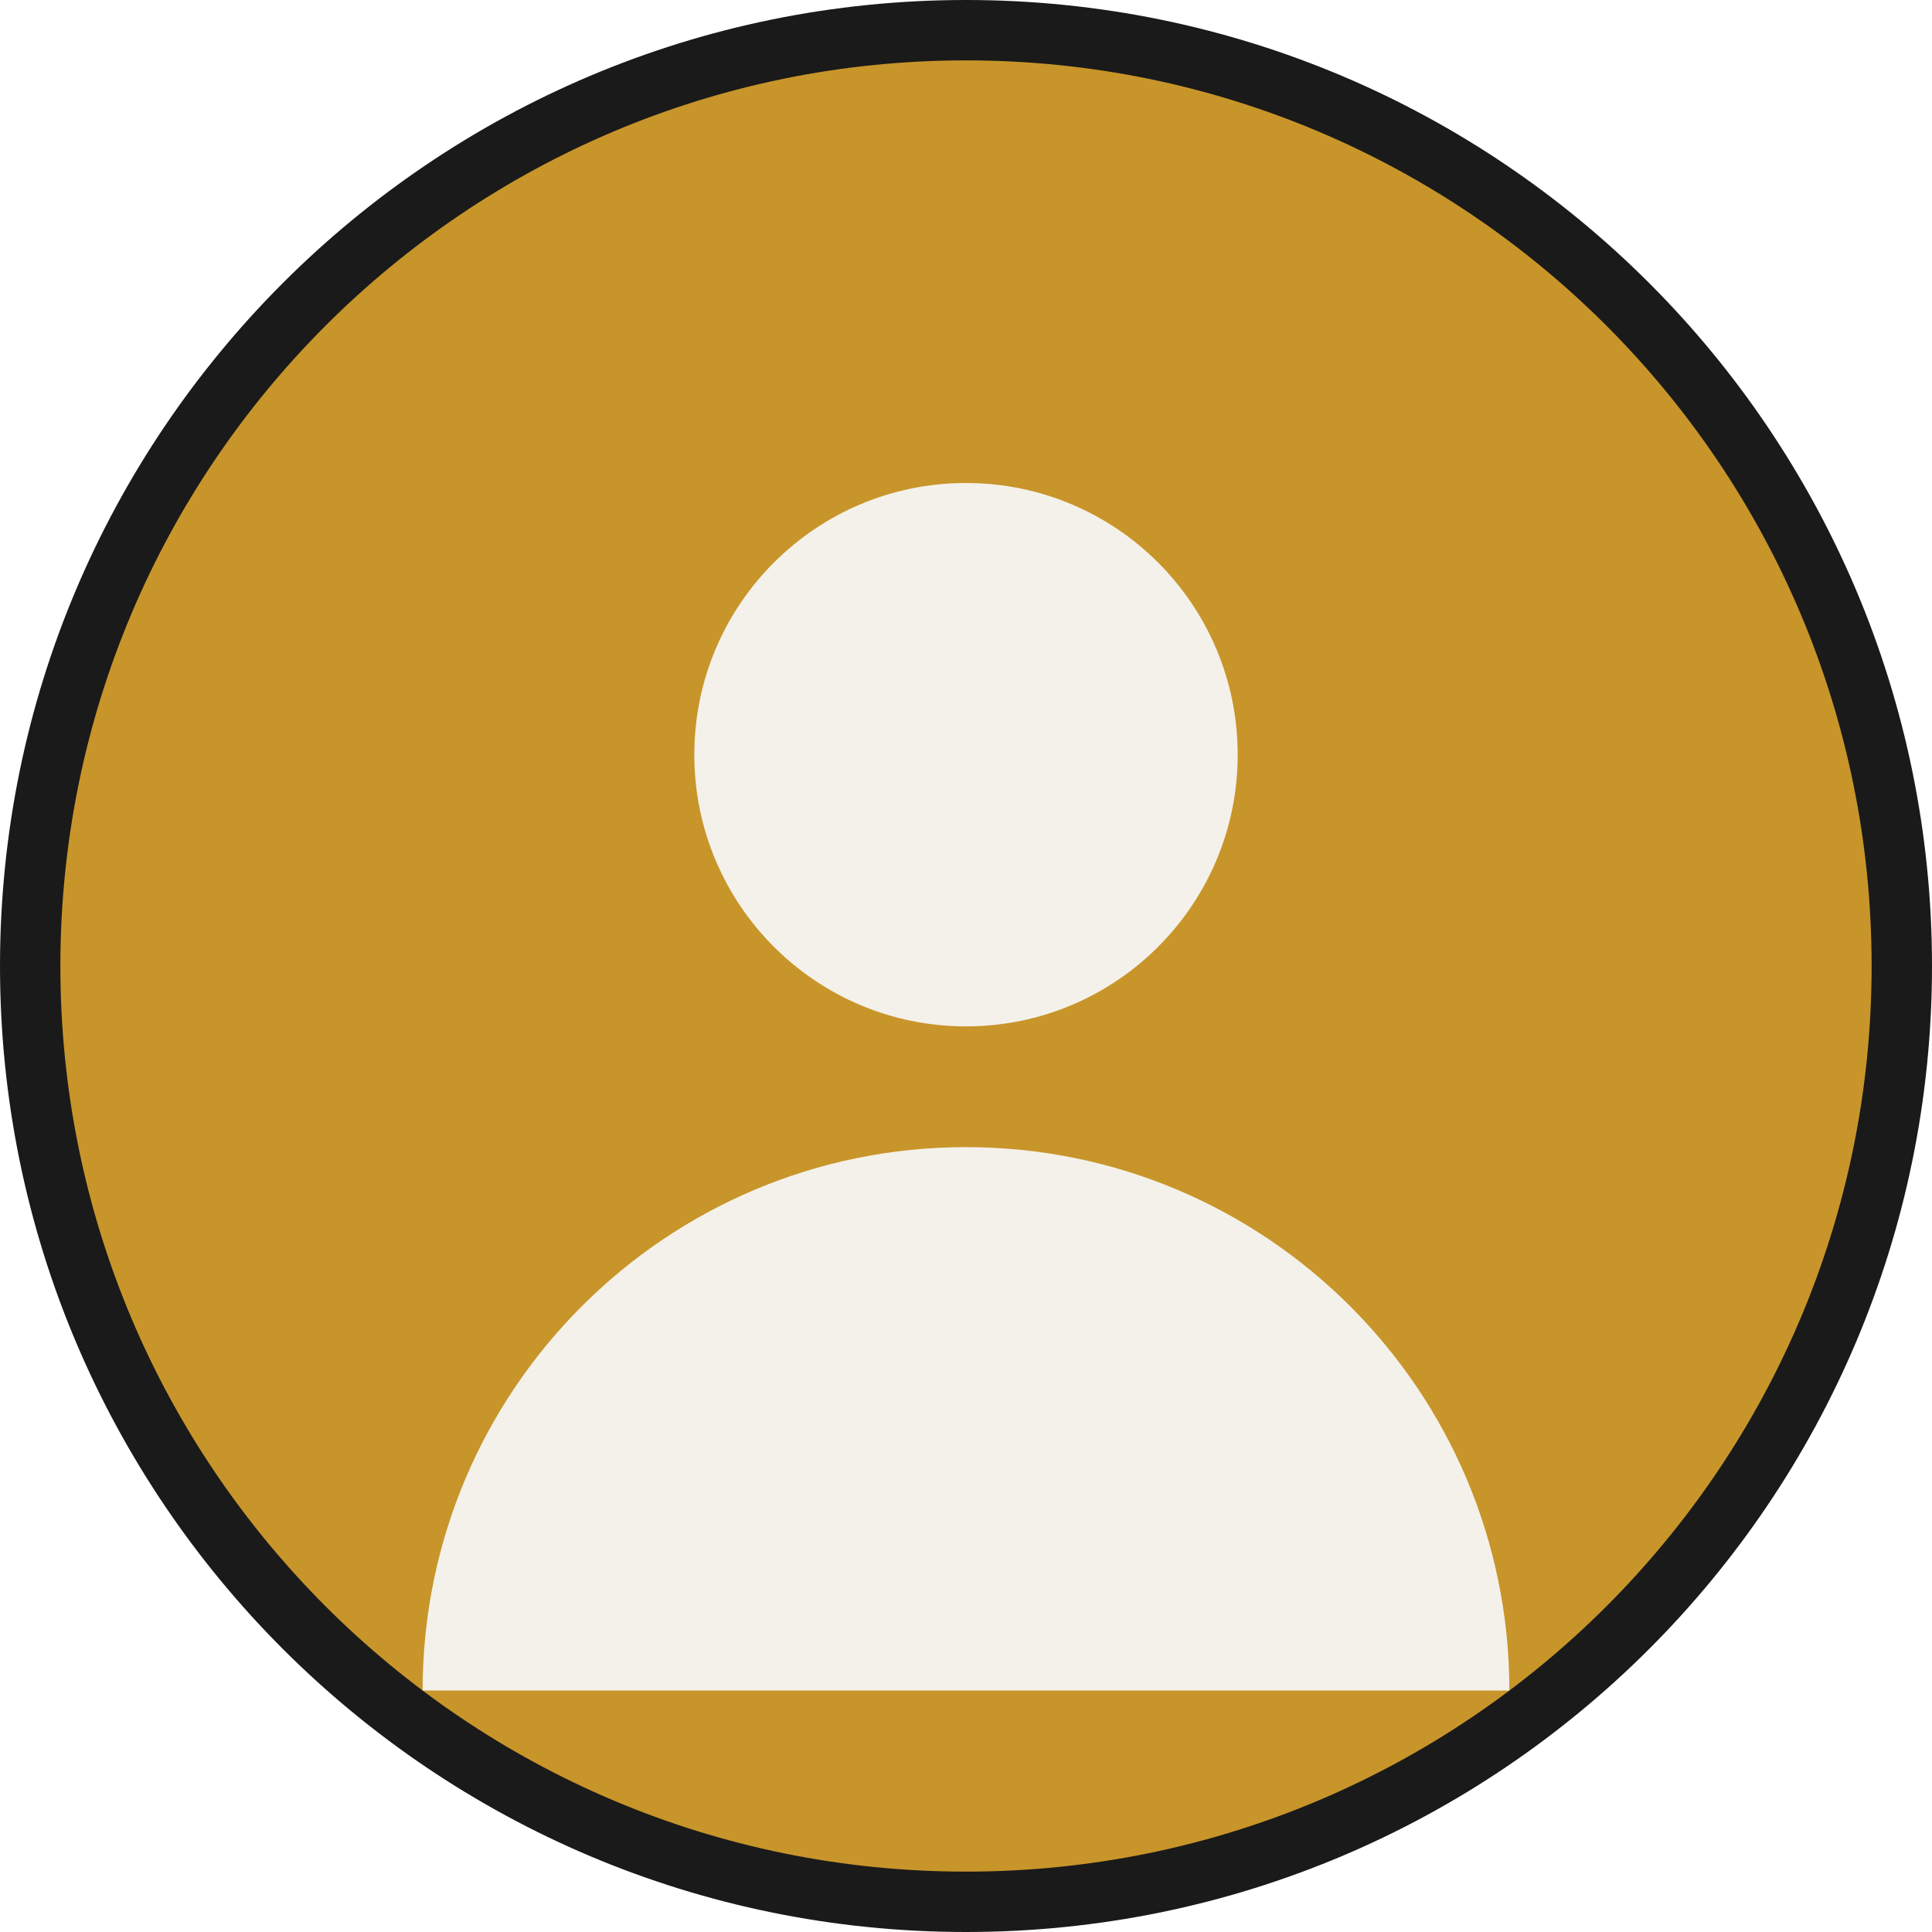
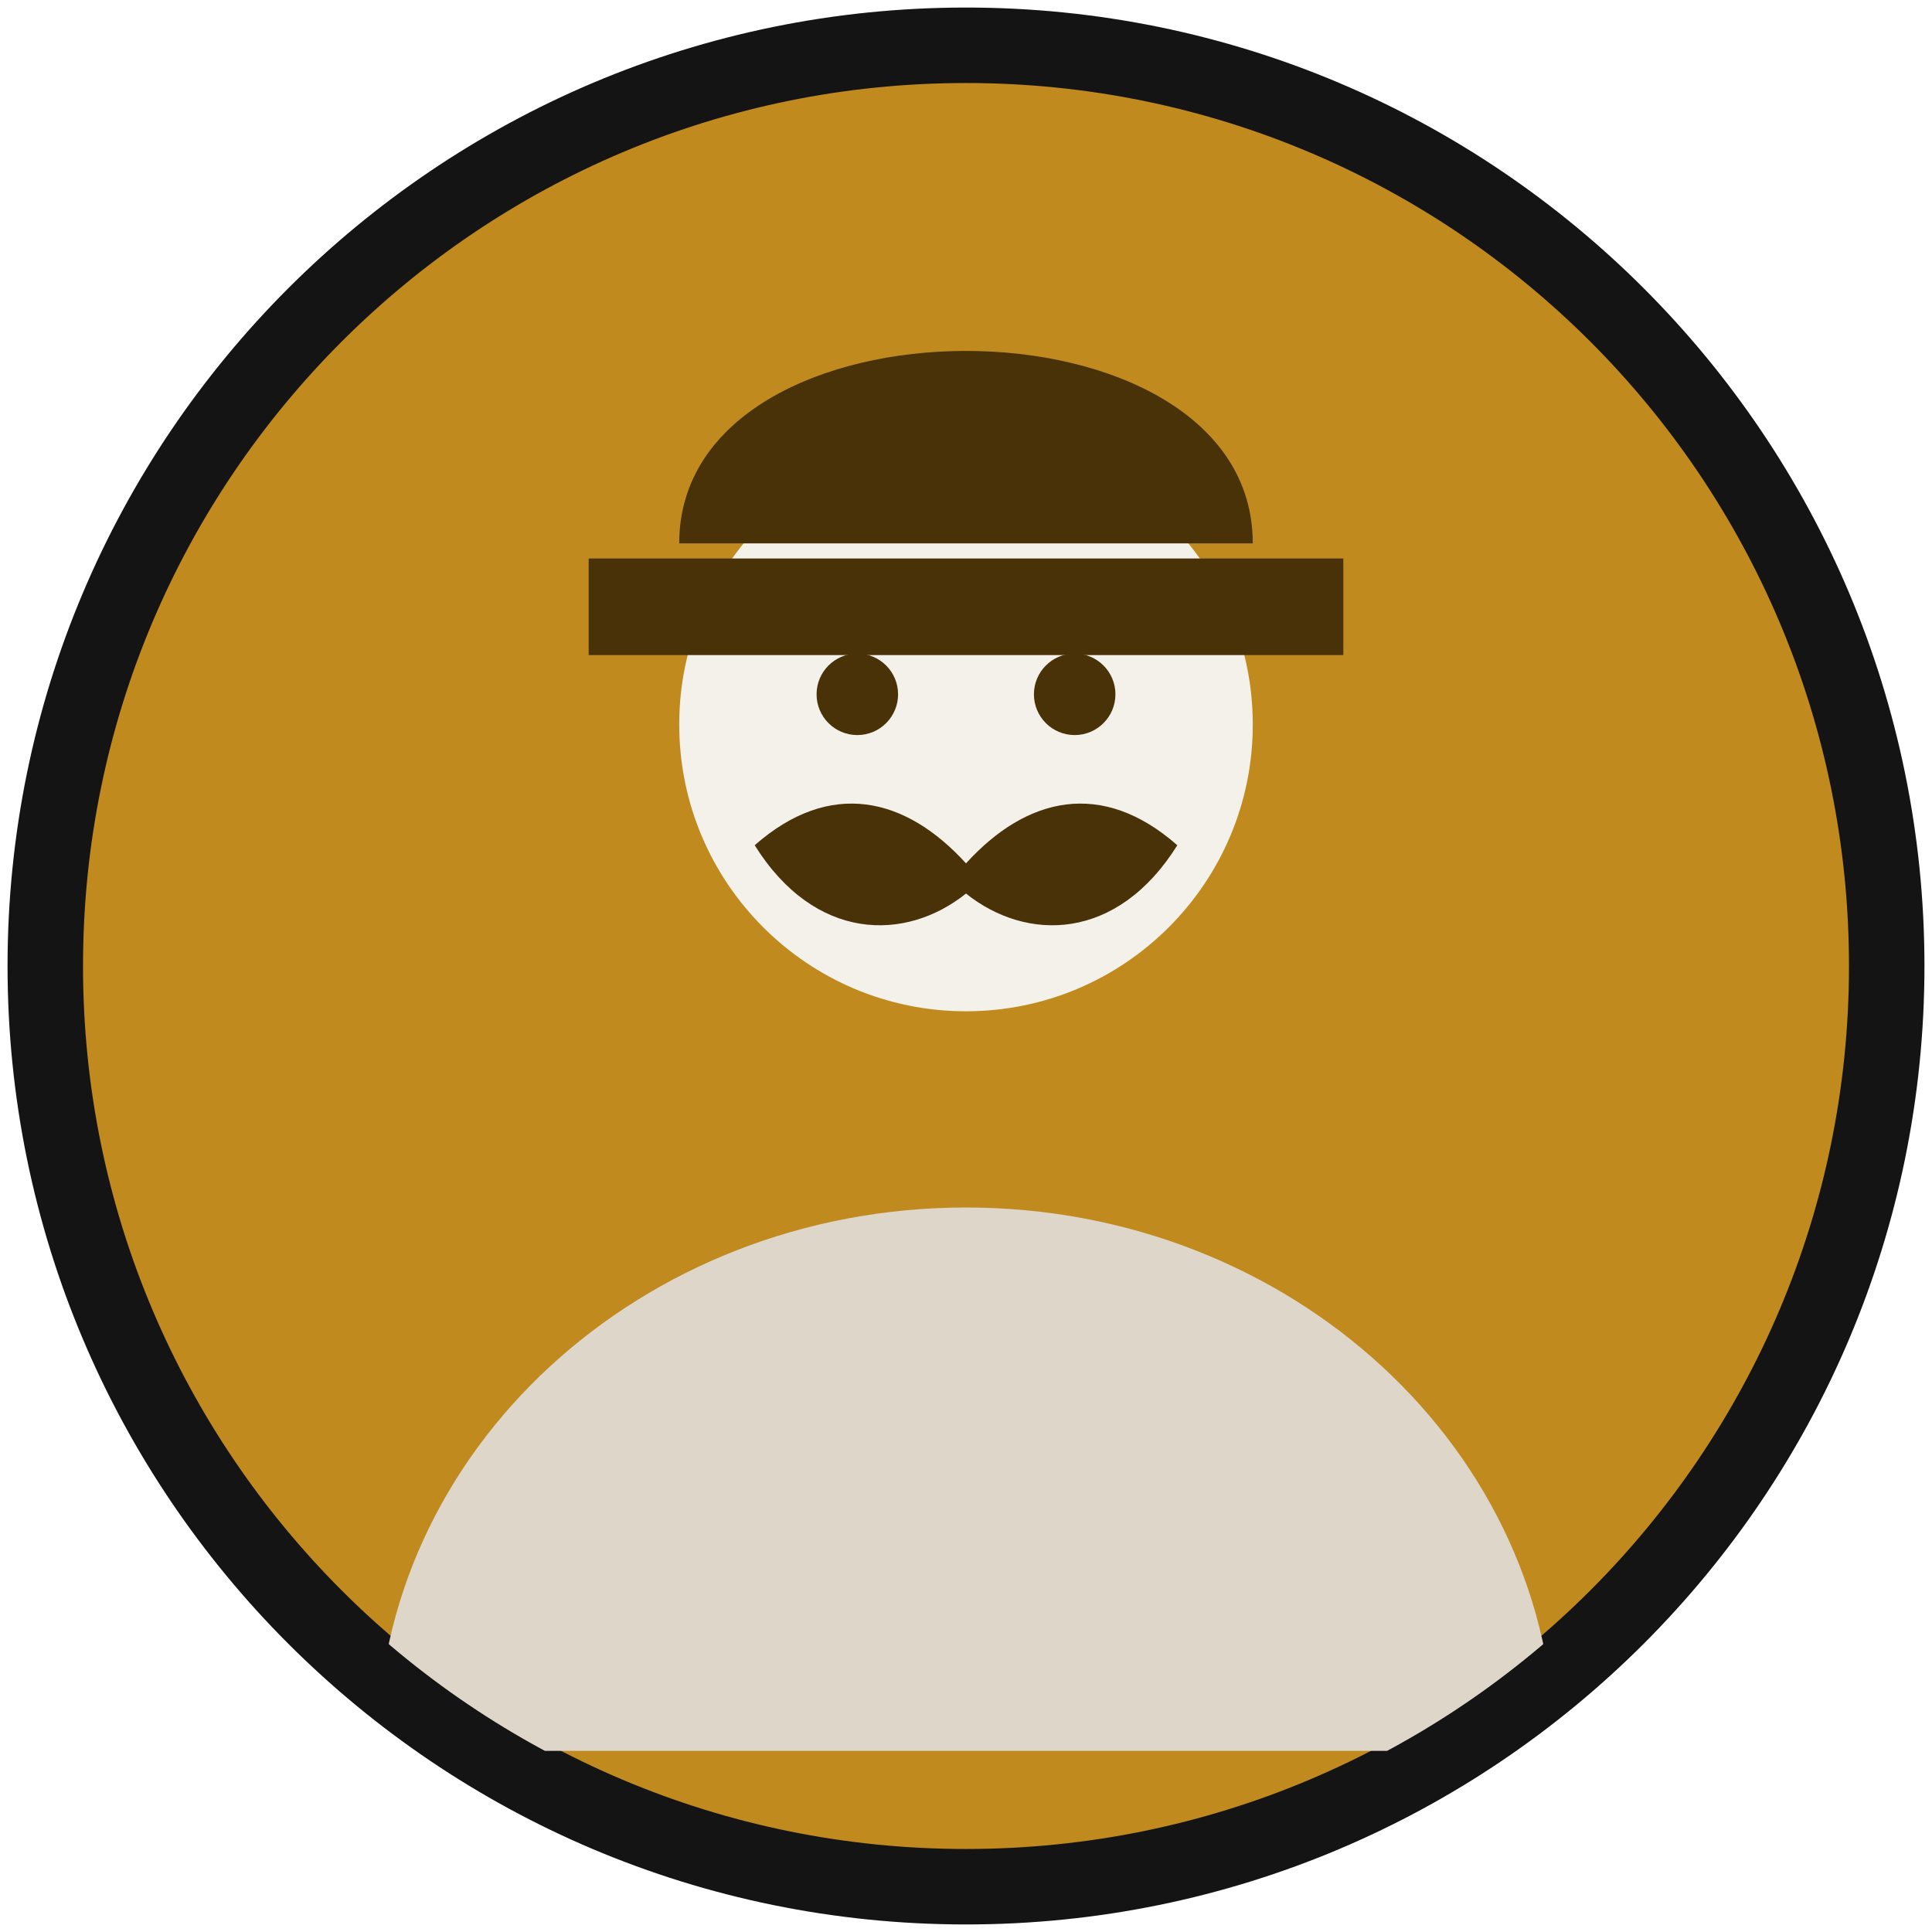
<svg xmlns="http://www.w3.org/2000/svg" viewBox="0 0 64 64" width="64" height="64">
-   <circle cx="32" cy="32" r="31" fill="#c8952a" stroke="#1a1a1a" stroke-width="2" />
-   <circle cx="32" cy="25" r="9" fill="#f4f1ea" />
-   <path d="M14 56 a18 18 0 0 1 36 0 z" fill="#f4f1ea" />
+   <defs>
+     <clipPath id="d">
+       <circle cx="32" cy="32" r="29.5" />
+     </clipPath>
+   </defs>
+   <circle cx="32" cy="32" r="30.5" fill="#c08a1e" stroke="#141414" stroke-width="2.5" />
+   <g clip-path="url(#d)">
+     <circle cx="32" cy="24" r="9.5" fill="#f4f1ea" />
+     <path d="M12.5 58 a19.5 18 0 0 1 39 0 z" fill="#ddd6c9" />
+     <circle cx="28.4" cy="23" r="1.35" fill="#4a3208" />
+     <circle cx="35.6" cy="23" r="1.35" fill="#4a3208" />
+     <path d="M19.5 18.5 h25 v3.2 h-25 z" fill="#4a3208" />
+     <path d="M22.5 18 c0 -8.5 19 -8.5 19 0 z" fill="#4a3208" />
+     <path d="M25 28 c2.5 -2.2 5 -1.6 7 0.6 c2 -2.2 4.5 -2.8 7 -0.6 c-2 3.2 -5 3.2 -7 1.6 c-2 1.6 -5 1.6 -7 -1.6 z" fill="#4a3208" />
+   </g>
</svg>
